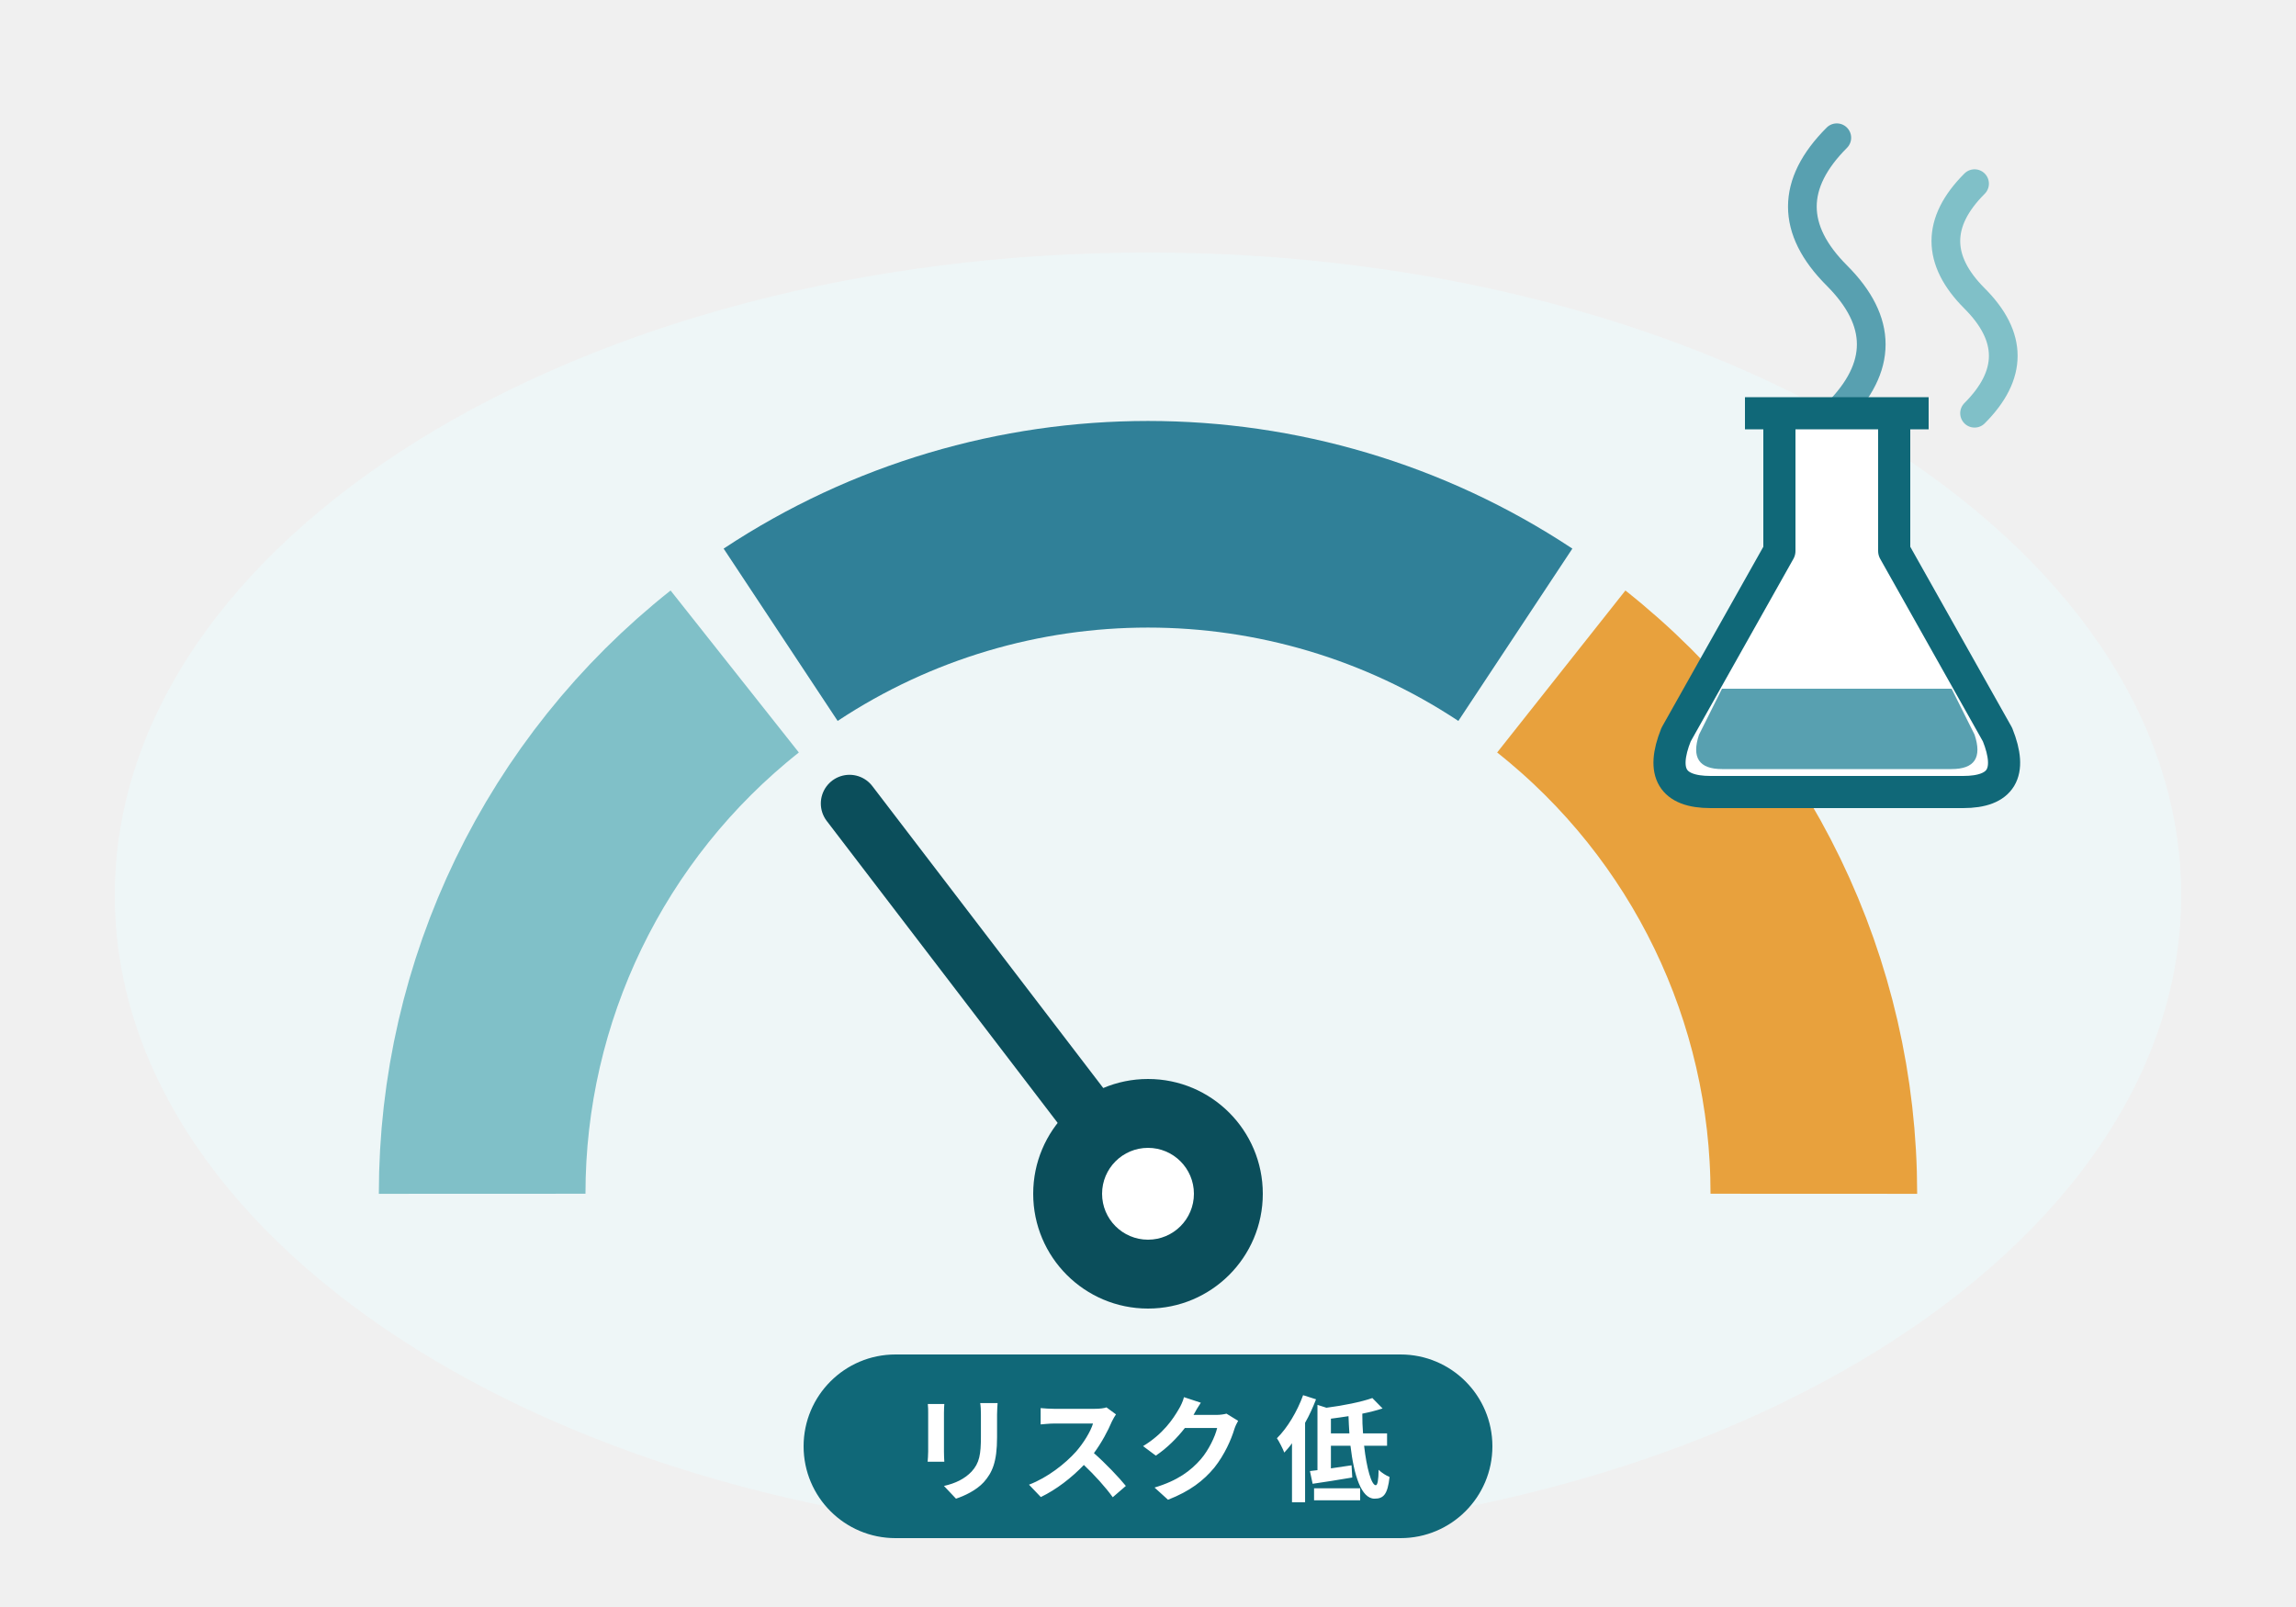
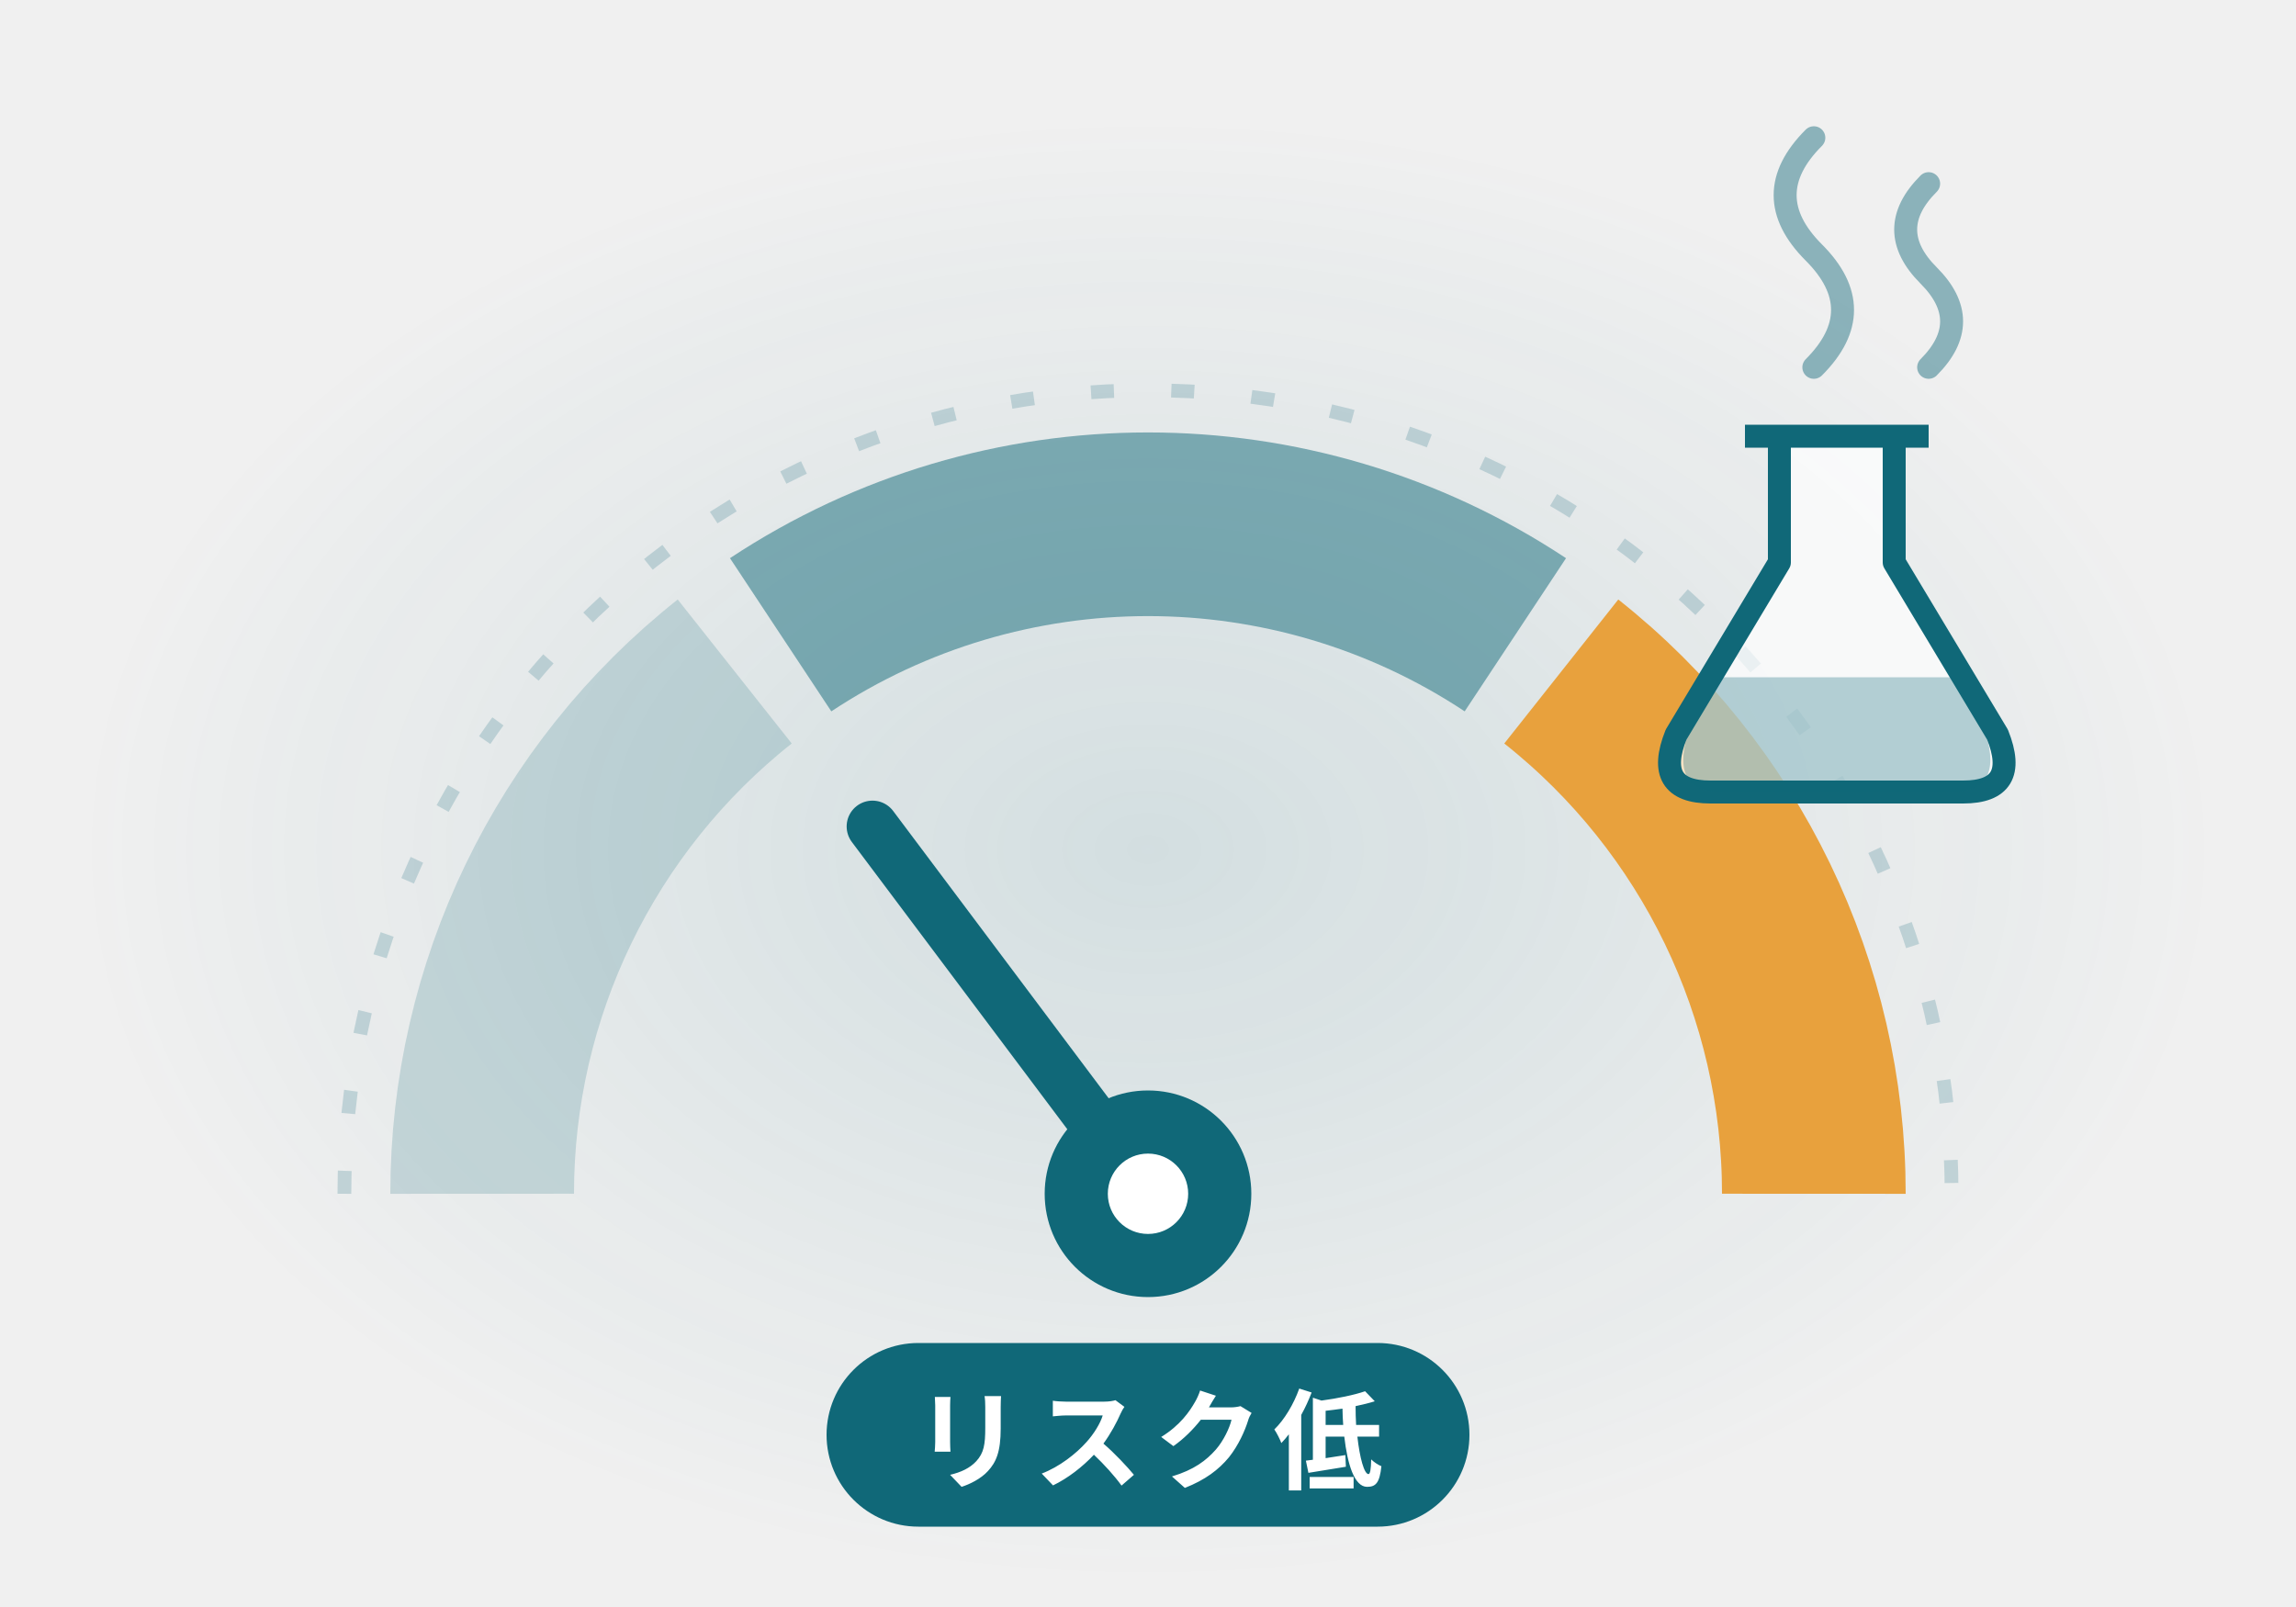
<svg xmlns="http://www.w3.org/2000/svg" viewBox="0 0 200 140" role="img" aria-label="リスクを評価するメーターのイラスト">
-   <ellipse cx="100" cy="78" rx="90" ry="56" fill="#eef6f7" />
-   <g fill="none" stroke-width="18">
-     <path d="M42 104 A58 58 0 0 1 64 58.5" stroke="#80c0c8" />
-     <path d="M68 55.3 A58 58 0 0 1 132 55.3" stroke="#308098" />
+   <defs>
+     <radialGradient id="bg" cx=".5" cy=".5" r=".5">
+       <stop offset="0" stop-color="#106878" stop-opacity=".13" />
+       <stop offset="1" stop-color="#106878" stop-opacity="0" />
+     </radialGradient>
+     <linearGradient id="gl" x1="0" y1="0" x2="1" y2="1">
+       <stop offset="0" stop-color="#fff" stop-opacity=".95" />
+       <stop offset="1" stop-color="#fff" stop-opacity=".6" />
+     </linearGradient>
+   </defs>
+   <ellipse cx="100" cy="74" rx="92" ry="64" fill="url(#bg)" />
+   <g fill="none" stroke-width="16">
+     <path d="M42 104 A58 58 0 0 1 64 58.5" stroke="#106878" stroke-opacity=".18" />
+     <path d="M68 55.3 A58 58 0 0 1 132 55.3" stroke="#106878" stroke-opacity=".5" />
    <path d="M136 58.5 A58 58 0 0 1 158 104" stroke="#e8a13d" />
  </g>
-   <path d="M100 104 L74 70" stroke="#0b4e5b" stroke-width="5" stroke-linecap="round" />
-   <circle cx="100" cy="104" r="10" fill="#0b4e5b" />
-   <circle cx="100" cy="104" r="4" fill="#fff" />
-   <rect x="70" y="118" width="60" height="16" rx="8" fill="#106878" />
-   <text x="100" y="130" text-anchor="middle" font-family="Noto Sans JP,sans-serif" font-size="10" font-weight="700" fill="#fff">リスク 低</text>
-   <g transform="translate(150 12)">
-     <path d="M10 0 q-6 6 0 12 q6 6 0 12" stroke="#58a0b0" stroke-width="2.5" fill="none" stroke-linecap="round" />
-     <path d="M22 4 q-5 5 0 10 q5 5 0 10" stroke="#80c0c8" stroke-width="2.5" fill="none" stroke-linecap="round" />
+   <path d="M30 104 A70 70 0 0 1 170 104" fill="none" stroke="#106878" stroke-opacity=".2" stroke-width="1.2" stroke-dasharray="2 5" />
+   <path d="M100 104 L76 72" stroke="#106878" stroke-width="4.5" stroke-linecap="round" />
+   <circle cx="100" cy="104" r="9" fill="#106878" />
+   <circle cx="100" cy="104" r="3.5" fill="#fff" />
+   <rect x="72" y="117" width="56" height="16" rx="8" fill="#106878" />
+   <text x="100" y="129" text-anchor="middle" font-family="Noto Sans JP,sans-serif" font-size="9.5" font-weight="700" fill="#fff" letter-spacing=".1em">リスク低</text>
+   <g stroke="#106878" stroke-opacity=".45" stroke-width="2" fill="none" stroke-linecap="round">
+     <path d="M158 12 q-5 5 0 10 q5 5 0 10" />
+     <path d="M168 16 q-4 4 0 8 q4 4 0 8" />
  </g>
-   <g transform="translate(144 36)">
-     <path d="M8 0 h16 M11 0 v12 l-9 16 q-2 5 3 5 h22 q5 0 3-5 l-9-16 v-12" fill="#fff" stroke="#106878" stroke-width="2.8" stroke-linejoin="round" />
-     <path d="M6 24 h20 l2 4 q1 3-2 3 h-20 q-3 0-2-3z" fill="#58a0b0" />
-   </g>
+   <path d="M152 38 h16 M155 38 v11 l-9 15 q-2 5 3 5 h22 q5 0 3-5 l-9-15 v-11" fill="#fff" fill-opacity=".7" stroke="#106878" stroke-width="2" stroke-linejoin="round" />
+   <path d="M150 59 h20 l3 5 q1.5 5-3 5 h-20 q-4.5 0-3-5z" fill="#106878" fill-opacity=".3" />
</svg>
